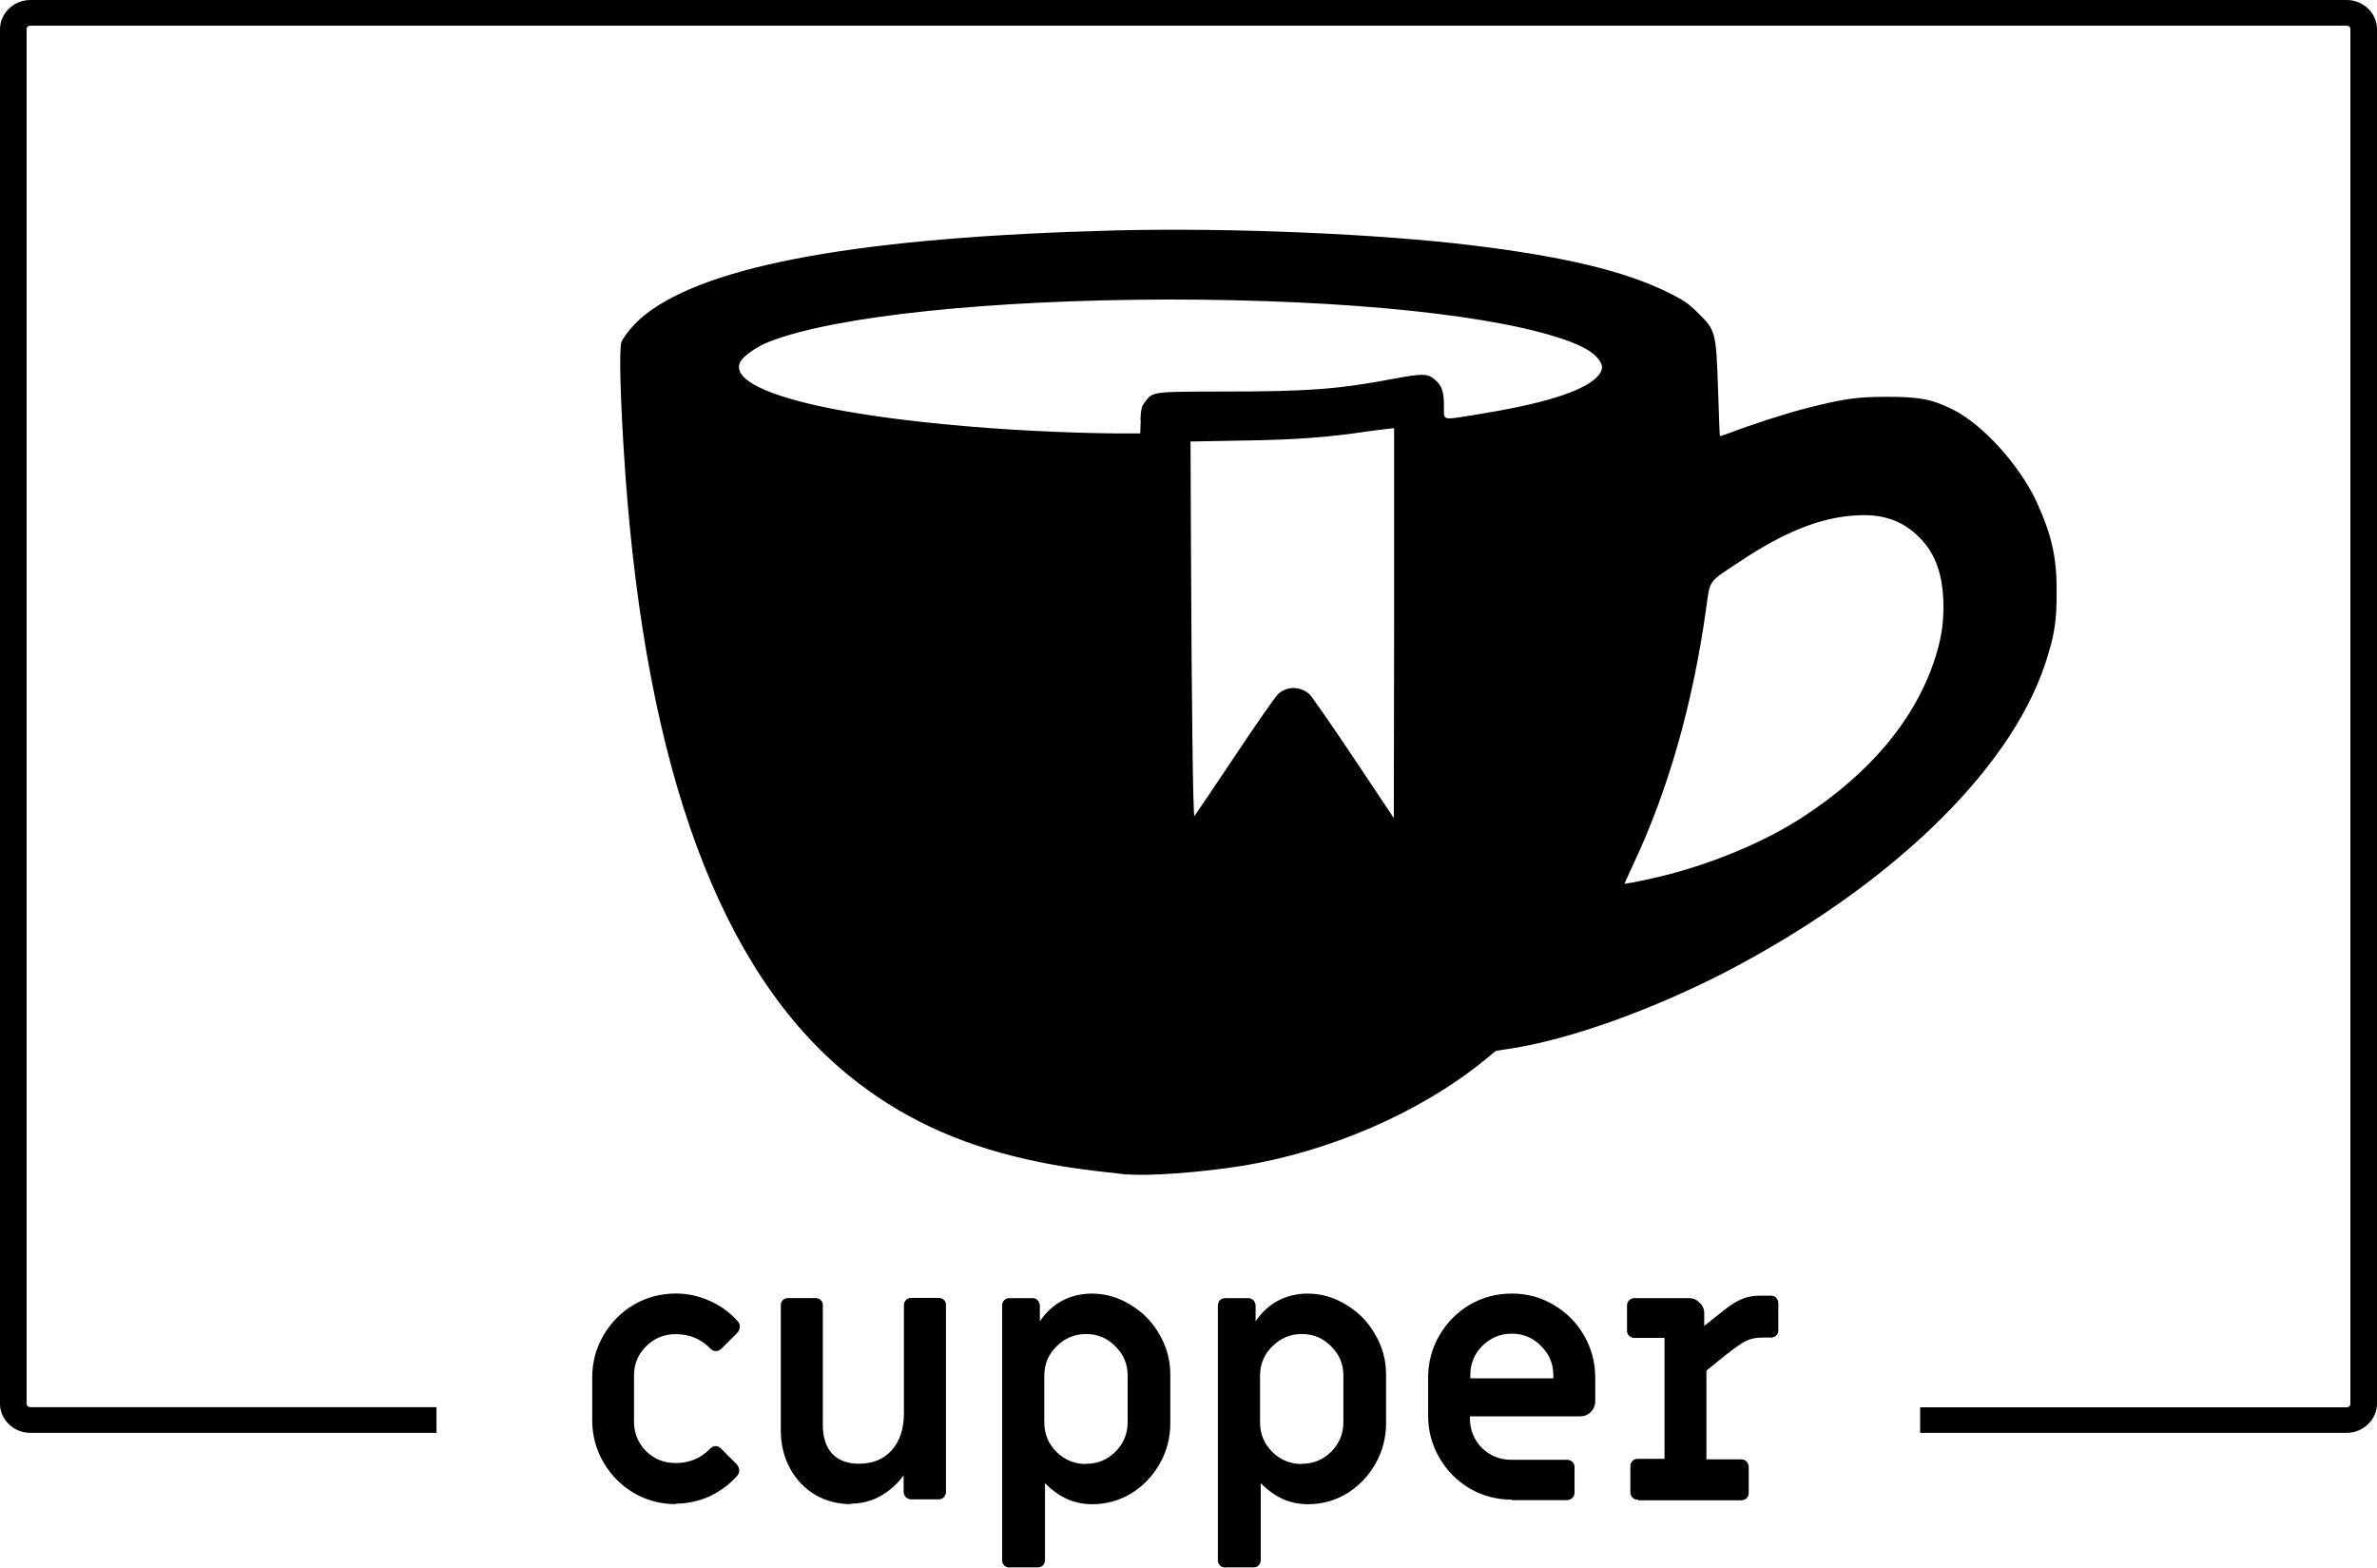
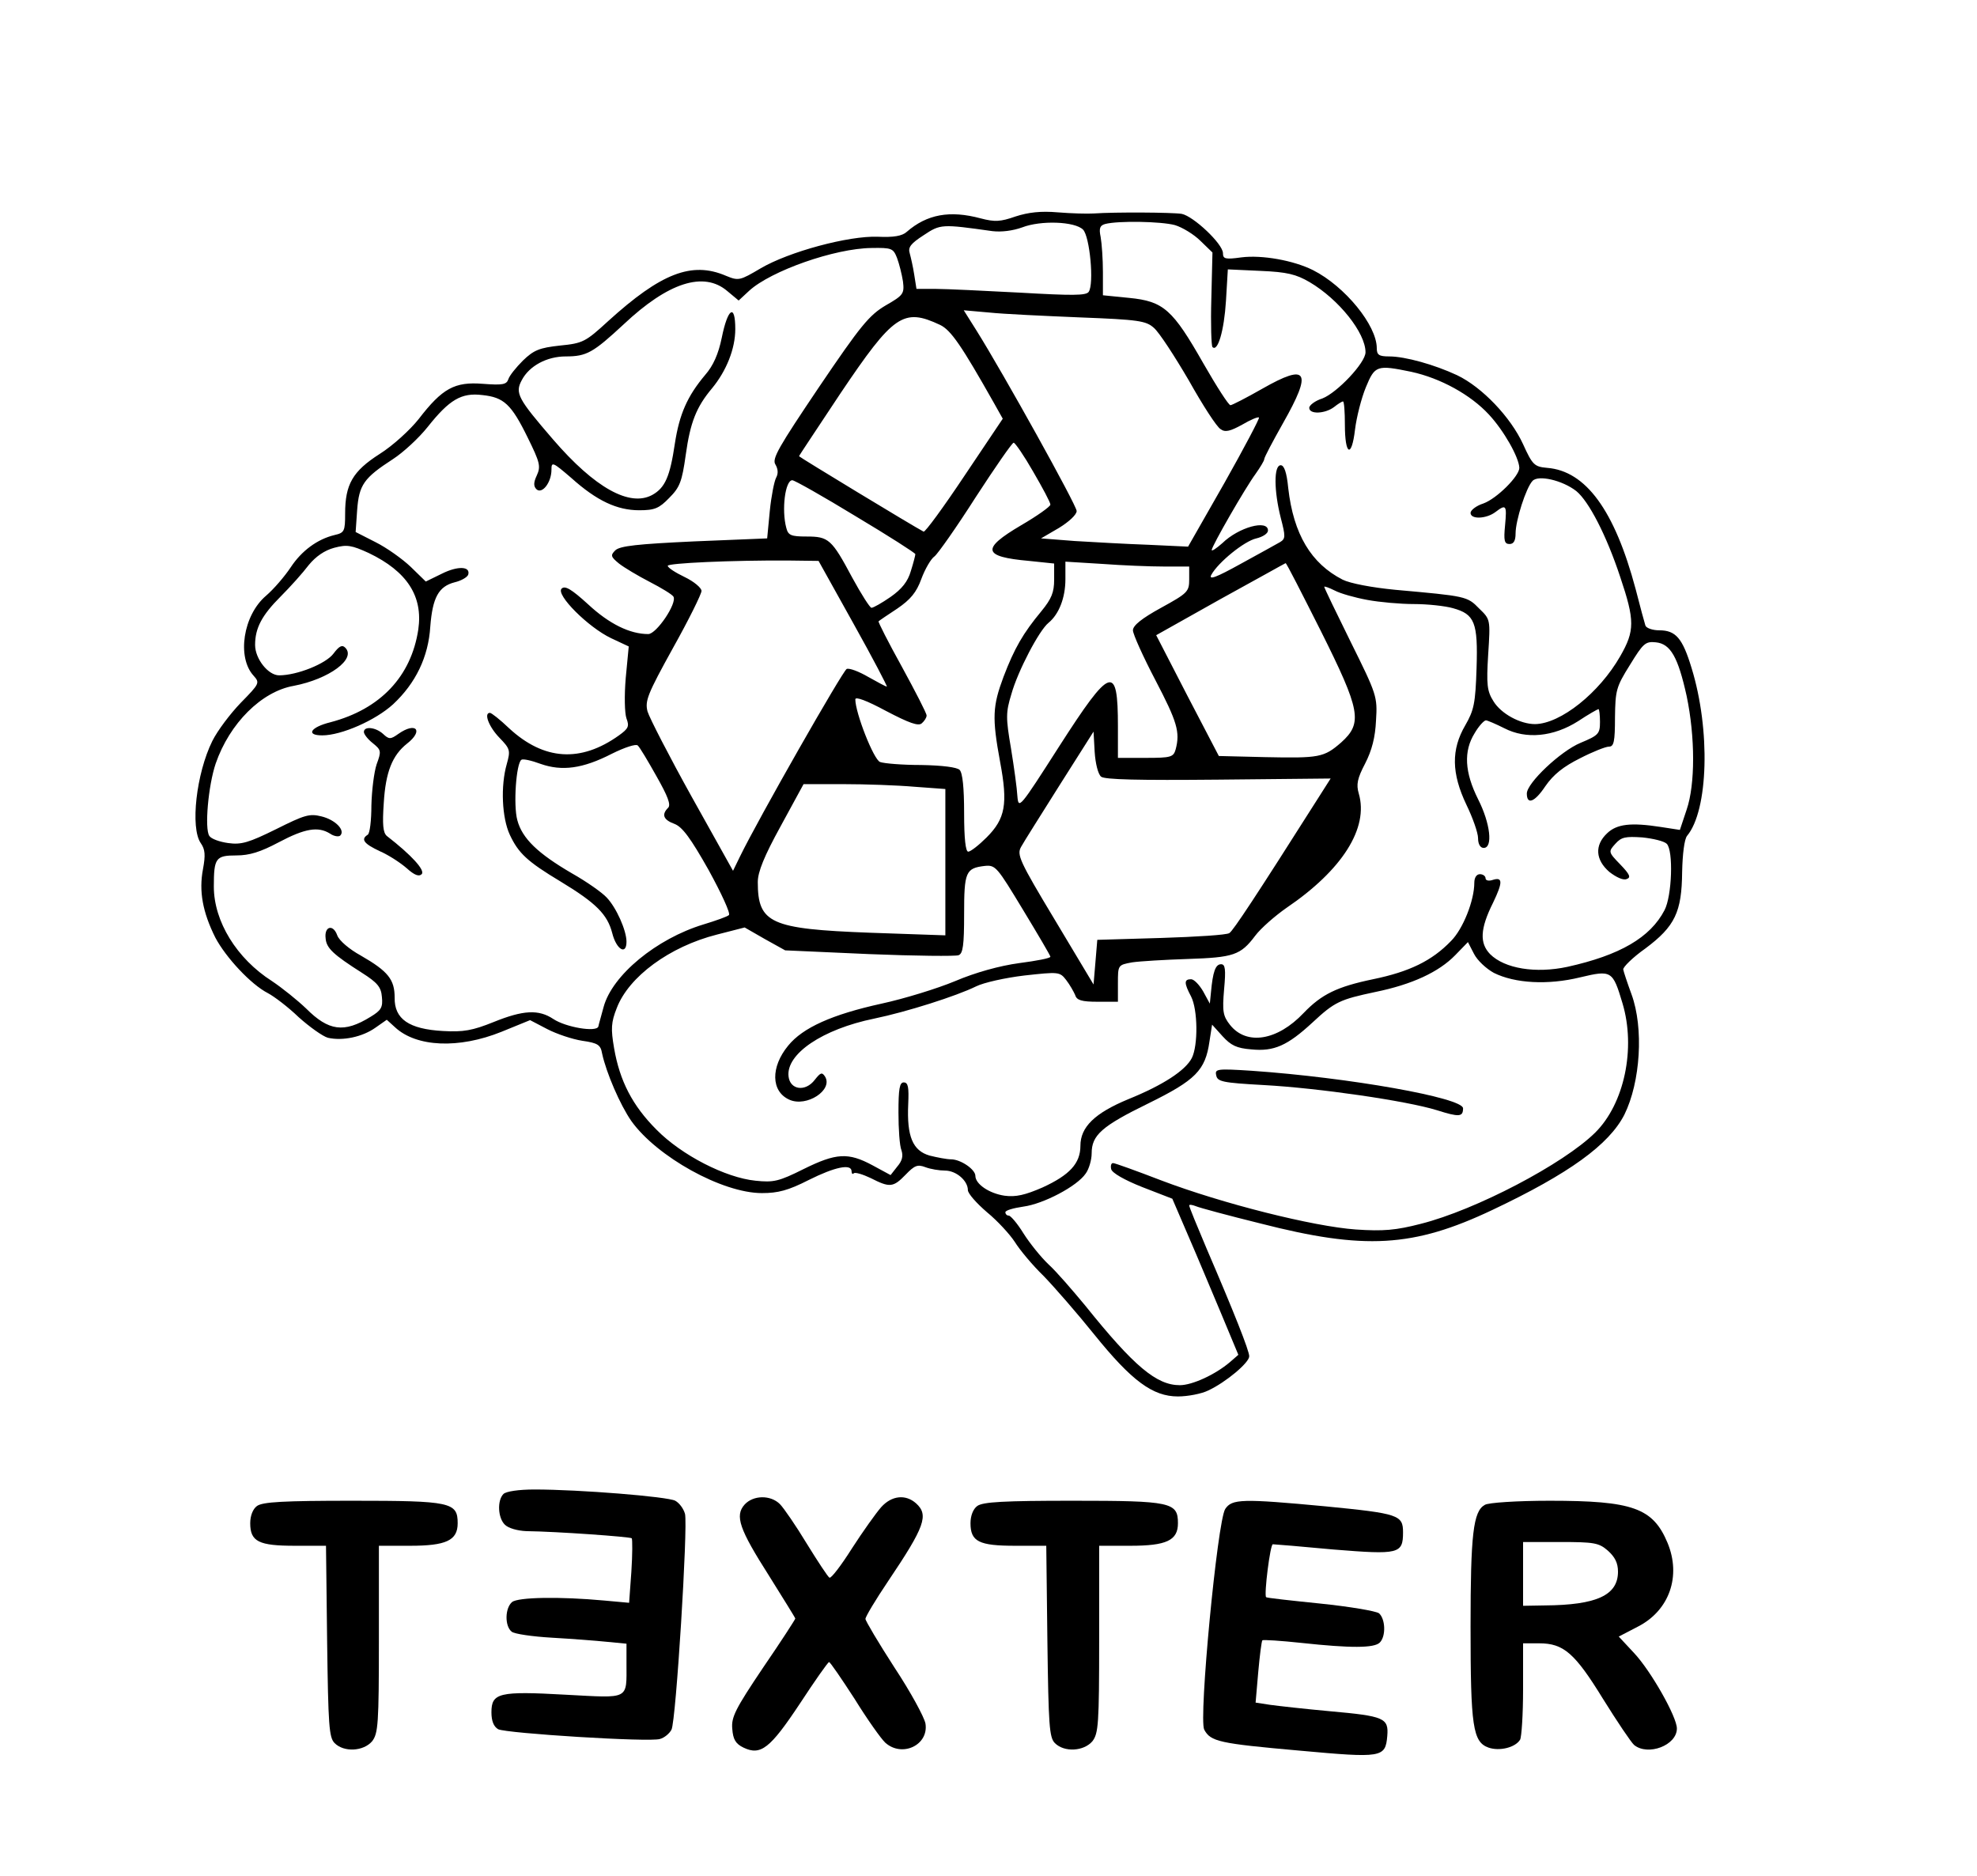
- <svg xmlns="http://www.w3.org/2000/svg" viewBox="0 0 152.7 100.69">
-   <path d="M1.96 0C.88 0 0 .85 0 1.88v88.3c0 1 .88 1.86 1.94 1.86h26.1v-1.65H1.96c-.15 0-.25-.1-.25-.23V1.87c0-.14.1-.22.24-.22h148.8c.15 0 .24.08.24.23v88.3c0 .13-.1.22-.24.22h-27.4v1.64h27.4c1.07 0 1.95-.86 1.95-1.88V1.87c0-1.02-.88-1.87-1.94-1.87H1.96z" white-space="normal" style="text-decoration-color:#000000;isolation:auto;mix-blend-mode:normal;text-indent:0;block-progression:tb;text-decoration-line:none;text-transform:none;text-decoration-style:solid" color="#000" solid-color="#000000" />
-   <path d="M72.43 75.45c-3.22-.35-4.48-.54-6.43-.97-4.5-1-8.23-2.75-11.48-5.4-8.24-6.7-13-19.6-14.36-38.8-.32-4.66-.4-7.98-.23-8.34.25-.5.93-1.27 1.48-1.7 4.06-3.24 14-5.02 30.3-5.44 7.44-.18 16.9.22 23.04.98 5.87.73 9.62 1.64 12.4 3 1.04.52 1.3.7 1.95 1.34 1.12 1.1 1.14 1.2 1.27 4.88.05 1.65.1 3 .12 3.02 0 0 .25-.07.54-.18 1.34-.52 3.74-1.3 5.06-1.63 2.38-.6 3.17-.72 5.18-.72 2.04 0 2.84.15 4.15.8 1.93.95 4.3 3.56 5.42 5.96.97 2.14 1.3 3.56 1.28 5.85 0 1.9-.16 2.8-.75 4.58-2.3 6.9-10.07 14.34-20.6 19.8-4.68 2.4-9.83 4.25-13.62 4.86l-1.05.16-.82.67c-4.08 3.3-9.88 5.82-15.56 6.73-2.63.42-6 .66-7.3.53zm34.03-19.1c3.4-.8 6.9-2.25 9.45-3.93 4.18-2.75 7-6.07 8.3-9.84.46-1.34.64-2.35.64-3.64-.02-2-.5-3.4-1.58-4.45-1.07-1.06-2.34-1.5-4.08-1.38-2.25.13-4.6 1.07-7.45 2.98-2.05 1.36-1.87 1.1-2.14 3.02-.86 6.16-2.45 11.7-4.7 16.46l-.55 1.2.46-.07c.26-.04 1-.2 1.64-.35zm-27.14-7.77c1.38-2.07 2.65-3.9 2.82-4.03.58-.5 1.44-.46 2 .06.16.17 1.45 2.02 2.85 4.12l2.55 3.82.02-12.5V27.5c-.02 0-.74.08-1.62.2-2.67.4-4.73.55-8.16.6l-3.3.06.03 7.1c.04 9.5.13 17.06.22 16.96.04-.04 1.2-1.77 2.6-3.85zm-6.06-21.57c.04-.75.07-.9.3-1.2.5-.66.47-.65 4.97-.66 5.52 0 7.38-.14 11-.82 1.87-.35 2.17-.34 2.63.04.47.4.6.78.6 1.68 0 1-.2.94 1.98.6 4.34-.7 6.84-1.46 7.82-2.4.45-.45.47-.8.06-1.26-.35-.4-.9-.72-1.78-1.05-4.46-1.68-14.23-2.7-25.75-2.7-11.48.02-21.44 1.06-25.65 2.7-.84.33-1.65.9-1.87 1.28-.55 1 1.2 2 4.94 2.84 4.5 1 12.1 1.7 19.08 1.78h1.66l.03-.84zM43.42 96.62q-1.468 0-2.71-.723-1.22-.723-1.943-1.965-.723-1.243-.723-2.71v-2.734q0-1.47.723-2.71t1.942-1.966q1.24-.723 2.71-.723 1.13 0 2.17.47 1.03.45 1.78 1.29.16.16.16.36 0 .25-.21.45l-.97.97q-.16.16-.37.16t-.39-.21q-.88-.88-2.19-.88-1.11 0-1.9.79-.77.76-.77 1.87v2.96q0 1.1.77 1.89.79.77 1.89.77 1.31 0 2.19-.88.18-.21.38-.21t.36.16l.97.97q.2.2.2.45 0 .2-.16.36-.75.83-1.79 1.31-1.04.45-2.17.45zm11.26 0q-1.288 0-2.327-.61-1.016-.61-1.604-1.694-.59-1.084-.59-2.44v-8.02q0-.203.13-.338t.34-.136h1.76q.2 0 .34.136t.13.34v7.68q0 1.197.61 1.852.61.632 1.71.632 1.33 0 2.1-.858.79-.88.79-2.395v-6.92q0-.21.13-.34t.34-.14h1.76q.2 0 .34.13t.13.34v12q0 .2-.14.34t-.34.13h-1.76q-.21 0-.34-.14t-.14-.34v-1.06q-.63.86-1.52 1.35-.86.47-1.9.47zm10.17 4.07q-.203 0-.34-.136t-.134-.338V83.86q0-.203.135-.338t.34-.136h1.47q.21 0 .34.136t.14.34v1.015q.59-.88 1.45-1.333.88-.45 1.88-.45 1.33 0 2.49.72 1.18.702 1.86 1.9.7 1.196.7 2.574v3.14q0 1.378-.67 2.576t-1.83 1.92q-1.15.7-2.53.7-.83 0-1.62-.34-.762-.36-1.4-1.015v4.94q0 .2-.13.34t-.34.13h-1.77zm4.925-6.664q1.107 0 1.875-.768.79-.79.79-1.898v-3.004q0-1.107-.79-1.875-.768-.79-1.875-.79t-1.898.79q-.79.77-.79 1.88v3.01q0 1.11.79 1.9.79.77 1.898.77zm8.935 6.664q-.203 0-.34-.136t-.134-.338V83.86q0-.203.135-.338t.34-.136h1.47q.21 0 .34.136t.14.34v1.015q.59-.88 1.45-1.333.88-.45 1.88-.45 1.33 0 2.49.72 1.18.702 1.86 1.9.7 1.196.7 2.574v3.14q0 1.378-.67 2.576t-1.83 1.92q-1.15.7-2.53.7-.83 0-1.62-.34-.762-.36-1.4-1.015v4.94q0 .2-.13.34t-.34.13h-1.77zm4.925-6.664q1.107 0 1.875-.768.79-.79.79-1.898v-3.004q0-1.107-.79-1.875-.768-.79-1.875-.79t-1.898.79q-.79.77-.79 1.88v3.01q0 1.11.79 1.9.79.77 1.898.77zM97.12 96.33q-1.468 0-2.71-.723-1.22-.723-1.943-1.965-.723-1.243-.723-2.71v-2.44q0-1.47.722-2.71t1.943-1.967q1.24-.723 2.71-.723t2.68.723q1.24.723 1.96 1.966.72 1.25.72 2.71v1.52q0 .41-.3.7-.27.27-.68.27h-7.07v.12q0 1.11.76 1.9.79.77 1.9.77h3.59q.2 0 .34.14t.13.34v1.63q0 .21-.14.34t-.338.14H97.1zm2.666-7.794v-.203q0-1.107-.79-1.875-.77-.79-1.876-.79t-1.898.79q-.768.768-.768 1.875v.203h5.33zm5.424 7.794q-.203 0-.34-.136t-.134-.338v-1.672q0-.203.135-.34t.34-.134h1.72v-7.77h-1.94q-.2 0-.34-.137t-.13-.34V83.86q0-.203.14-.34t.34-.134h3.5q.41 0 .68.294.3.27.3.677v.813l1.22-.97q.68-.543 1.18-.746.5-.226 1.18-.226h.7q.21 0 .34.135t.14.34v1.738q0 .21-.13.34t-.34.14h-.58q-.59 0-1.02.21-.43.21-1.31.91l-1.24 1v5.7h2.238q.21 0 .34.14t.14.34v1.67q0 .21-.132.34t-.34.14h-6.59z" />
+ <svg xmlns="http://www.w3.org/2000/svg" version="1.0" width="527pt" height="500pt" viewBox="0 0 527 500" preserveAspectRatio="xMidYMid meet">
+   <g transform="translate(0,500) scale(0.1,-0.1)" fill="#000000" stroke="none">
+     <path d="M2707 4423 c-40 -14 -55 -15 -93 -5 -82 22 -143 11 -197 -36 -12 -11 -35 -15 -77 -13 -78 3 -237 -40 -312 -84 -56 -33 -59 -34 -93 -20 -91 39 -173 7 -314 -121 -60 -55 -67 -59 -128 -65 -55 -6 -70 -12 -99 -40 -18 -18 -36 -40 -39 -50 -5 -14 -15 -16 -68 -12 -75 6 -108 -12 -171 -94 -23 -29 -69 -71 -104 -93 -72 -46 -92 -81 -92 -159 0 -47 -2 -51 -28 -57 -46 -11 -88 -42 -117 -86 -16 -24 -45 -58 -66 -76 -61 -52 -78 -164 -33 -213 17 -19 16 -21 -34 -72 -28 -29 -62 -74 -76 -102 -43 -87 -59 -231 -31 -272 12 -17 13 -32 6 -70 -11 -58 -1 -114 33 -182 28 -53 95 -125 140 -148 17 -9 54 -37 82 -64 29 -26 64 -51 78 -55 39 -9 92 2 127 27 l30 21 22 -20 c57 -53 170 -58 284 -12 l76 31 46 -24 c25 -13 67 -27 93 -31 42 -6 49 -11 53 -34 11 -51 48 -137 78 -180 68 -95 242 -192 348 -192 43 0 70 7 125 35 70 35 114 44 114 23 0 -6 3 -9 6 -5 4 3 24 -3 45 -13 51 -26 60 -25 93 9 24 25 32 28 53 20 13 -5 37 -9 52 -9 30 0 61 -27 61 -52 0 -9 23 -35 51 -59 28 -23 61 -59 74 -79 13 -21 47 -62 77 -91 29 -30 90 -100 135 -156 100 -124 156 -165 223 -165 26 0 63 7 81 16 47 22 109 74 109 91 0 15 -40 116 -114 288 -25 59 -46 110 -46 114 0 3 8 2 18 -2 9 -4 87 -25 172 -46 277 -71 407 -64 618 36 205 97 311 174 352 254 43 87 52 231 19 321 -11 30 -21 60 -22 66 -1 6 25 32 59 56 79 59 97 97 98 204 1 48 6 87 13 96 57 68 63 283 12 448 -24 79 -42 100 -86 100 -18 0 -35 6 -37 13 -2 6 -14 50 -26 97 -56 210 -133 315 -236 323 -34 3 -39 8 -64 63 -33 72 -109 152 -176 184 -60 28 -138 50 -181 50 -27 0 -33 4 -33 22 0 61 -85 165 -170 208 -52 26 -136 41 -191 34 -43 -6 -49 -4 -49 11 0 25 -79 99 -110 105 -25 4 -177 5 -235 1 -16 -1 -59 0 -95 3 -46 4 -79 0 -113 -11z m180 -35 c18 -18 30 -145 15 -166 -7 -10 -44 -10 -183 -2 -96 5 -197 10 -225 10 l-51 0 -6 38 c-3 20 -9 46 -12 57 -5 16 3 26 37 48 45 30 48 30 183 11 25 -3 55 1 80 10 49 19 140 16 162 -6z m245 12 c20 -6 51 -25 68 -42 l32 -31 -3 -123 c-2 -68 0 -126 3 -129 14 -14 31 43 36 123 l5 84 87 -4 c71 -3 95 -9 131 -30 78 -46 149 -135 149 -187 0 -28 -76 -108 -115 -123 -19 -6 -35 -18 -35 -25 0 -18 42 -16 66 2 10 8 21 15 24 15 3 0 5 -28 5 -62 0 -82 18 -90 27 -13 4 33 17 84 29 113 24 58 29 60 121 41 78 -17 158 -61 207 -114 40 -43 80 -114 81 -142 0 -22 -60 -82 -96 -95 -19 -6 -34 -18 -34 -25 0 -18 42 -16 66 2 29 22 31 19 26 -35 -4 -41 -2 -50 12 -50 11 0 16 9 16 28 0 35 28 122 45 140 15 17 80 2 117 -27 33 -27 80 -117 117 -229 39 -116 39 -143 0 -211 -56 -98 -159 -180 -227 -181 -40 0 -91 28 -111 61 -17 27 -19 44 -14 125 6 93 6 93 -24 122 -32 33 -35 33 -224 50 -62 6 -120 17 -140 27 -84 43 -131 121 -145 244 -4 42 -11 61 -20 61 -19 0 -18 -69 0 -140 13 -50 13 -56 -2 -65 -9 -5 -57 -32 -105 -58 -65 -36 -86 -44 -78 -29 18 33 88 90 120 97 17 4 31 13 31 21 0 30 -78 9 -122 -34 -16 -14 -28 -22 -28 -18 0 10 89 165 117 203 12 17 23 35 23 39 0 5 23 48 50 96 79 139 66 161 -55 92 -42 -24 -81 -44 -85 -44 -5 0 -37 50 -72 111 -82 144 -106 166 -198 175 l-70 7 0 62 c0 34 -3 76 -6 93 -5 24 -2 31 12 35 35 9 149 7 186 -3z m-741 -87 c6 -16 13 -44 16 -63 4 -33 1 -37 -46 -64 -44 -26 -67 -54 -178 -218 -107 -159 -126 -191 -116 -206 7 -12 8 -24 2 -35 -5 -9 -13 -49 -17 -89 l-7 -73 -195 -8 c-150 -7 -198 -12 -210 -24 -13 -13 -12 -17 10 -35 14 -11 51 -33 82 -49 31 -16 59 -33 63 -39 11 -17 -45 -100 -67 -100 -49 0 -104 27 -160 79 -45 41 -62 51 -71 42 -16 -16 71 -103 132 -132 l47 -22 -8 -84 c-4 -47 -3 -94 2 -108 8 -21 5 -27 -20 -45 -102 -73 -200 -67 -293 19 -24 23 -47 41 -51 41 -17 0 -3 -37 25 -66 29 -30 30 -34 20 -70 -17 -59 -13 -144 8 -189 23 -49 46 -71 136 -125 94 -57 124 -87 137 -137 11 -44 38 -60 38 -23 0 30 -27 91 -53 118 -12 13 -53 42 -92 64 -91 53 -133 93 -146 142 -11 40 -3 152 11 161 4 3 27 -2 51 -11 57 -20 112 -13 190 27 34 17 65 27 69 22 5 -4 27 -41 50 -82 30 -53 39 -76 31 -84 -18 -18 -13 -32 17 -43 21 -8 43 -38 91 -123 34 -62 59 -116 54 -120 -4 -4 -35 -15 -68 -25 -125 -38 -243 -135 -266 -220 -6 -23 -13 -46 -14 -52 -5 -16 -87 -2 -120 20 -39 26 -80 24 -159 -8 -57 -23 -81 -27 -135 -24 -91 5 -130 32 -129 89 0 48 -17 70 -90 112 -31 17 -58 40 -63 54 -11 31 -35 24 -31 -8 2 -26 20 -43 97 -92 41 -26 51 -38 53 -64 3 -28 -2 -36 -30 -53 -71 -44 -112 -38 -172 22 -23 22 -64 55 -91 73 -94 60 -155 159 -155 252 0 76 5 83 60 83 35 0 64 9 113 35 70 37 105 43 137 23 10 -7 23 -9 27 -5 14 14 -13 42 -50 51 -32 8 -45 4 -121 -34 -73 -36 -93 -42 -128 -37 -22 3 -45 11 -50 19 -13 19 -3 134 17 193 37 107 122 192 208 207 94 18 168 72 137 102 -8 8 -16 4 -31 -16 -20 -27 -97 -58 -145 -58 -29 0 -64 44 -64 81 0 45 18 79 68 129 26 26 60 64 75 84 19 23 42 39 68 46 34 9 46 7 92 -14 102 -49 145 -115 132 -204 -19 -125 -101 -212 -234 -247 -53 -13 -67 -35 -22 -35 51 0 142 40 189 83 60 56 94 126 99 207 6 77 22 107 65 118 17 4 33 13 36 20 7 23 -28 24 -70 3 l-43 -21 -40 39 c-22 21 -64 51 -94 66 l-53 27 4 58 c5 68 18 86 95 136 28 18 70 57 93 86 58 73 90 92 146 85 57 -6 77 -24 121 -114 32 -65 35 -76 24 -100 -9 -19 -9 -29 -1 -37 15 -14 40 18 40 52 0 22 3 21 53 -22 68 -61 122 -86 181 -86 41 0 53 5 80 33 28 28 34 43 44 115 12 86 28 127 70 177 38 46 62 105 62 158 0 69 -20 56 -36 -23 -9 -44 -23 -75 -44 -99 -48 -57 -69 -105 -81 -183 -13 -88 -26 -118 -60 -137 -60 -33 -153 18 -265 148 -93 108 -102 123 -83 158 20 38 67 63 117 63 56 0 73 10 155 86 118 111 213 142 276 88 l30 -25 28 26 c58 53 228 113 326 114 54 1 58 -1 68 -26z m488 -159 c156 -6 176 -9 197 -28 14 -12 55 -75 93 -140 37 -66 75 -125 85 -130 12 -9 26 -5 57 12 22 13 43 22 45 19 2 -2 -39 -80 -92 -174 l-97 -170 -106 5 c-58 2 -146 7 -196 10 l-90 7 48 28 c26 16 47 35 47 45 0 15 -195 366 -267 481 l-34 54 68 -6 c37 -4 146 -9 242 -13z m-373 -20 c29 -14 57 -55 144 -209 l23 -41 -102 -152 c-56 -84 -105 -151 -109 -149 -27 14 -332 199 -332 201 0 2 50 76 110 167 142 211 168 229 266 183z m248 -391 c25 -43 46 -82 46 -88 0 -5 -35 -30 -78 -55 -107 -63 -103 -84 21 -95 l67 -7 0 -43 c0 -34 -7 -51 -34 -84 -49 -59 -72 -99 -101 -175 -29 -78 -31 -108 -9 -227 21 -112 14 -151 -36 -201 -21 -21 -43 -38 -49 -38 -7 0 -11 34 -11 103 0 67 -4 107 -12 115 -7 7 -46 12 -102 13 -50 0 -99 4 -110 8 -17 6 -66 131 -66 167 0 8 30 -3 82 -31 61 -32 86 -41 95 -33 7 6 13 15 13 21 0 6 -30 64 -66 130 -36 65 -64 120 -62 121 2 2 24 17 50 34 35 24 51 43 64 79 10 27 26 54 35 60 9 7 59 78 110 158 52 80 97 145 101 145 4 0 28 -35 52 -77z m-473 -119 c87 -52 159 -98 159 -101 0 -3 -5 -23 -12 -45 -8 -28 -24 -48 -54 -69 -23 -16 -46 -29 -51 -29 -4 0 -27 36 -51 80 -55 103 -63 110 -122 110 -41 0 -49 3 -54 23 -13 48 -3 127 16 127 6 0 82 -43 169 -96z m-6 -286 c52 -93 91 -168 89 -168 -3 0 -25 12 -50 26 -24 14 -50 24 -57 21 -10 -4 -236 -400 -285 -501 l-18 -37 -110 197 c-60 108 -113 211 -118 228 -7 28 0 46 68 169 42 75 76 144 76 152 0 8 -20 25 -45 37 -25 12 -45 25 -45 30 0 7 170 15 323 14 l79 -1 93 -167z m828 152 l67 0 0 -34 c0 -33 -4 -37 -75 -76 -51 -28 -75 -47 -75 -60 0 -10 27 -70 60 -133 58 -111 66 -138 54 -184 -6 -21 -12 -23 -80 -23 l-74 0 0 84 c0 168 -19 161 -157 -54 -105 -164 -108 -168 -111 -132 -1 20 -9 78 -17 127 -14 82 -14 96 1 145 17 61 74 170 99 190 28 23 45 67 45 116 l0 47 98 -6 c53 -4 127 -7 165 -7z m417 -170 c107 -214 113 -247 55 -299 -46 -40 -58 -42 -203 -39 l-123 3 -84 161 -83 161 171 96 c95 52 173 96 174 96 2 1 43 -80 93 -179z m125 81 c32 -6 88 -11 124 -11 36 0 83 -5 104 -11 58 -16 67 -38 63 -160 -3 -94 -7 -112 -30 -152 -38 -65 -37 -128 3 -212 17 -35 31 -75 31 -89 0 -16 6 -26 15 -26 25 0 18 65 -15 130 -36 72 -39 128 -9 176 11 19 25 34 30 34 4 0 27 -10 49 -21 58 -30 131 -23 197 19 27 18 52 32 54 32 2 0 4 -15 4 -34 0 -32 -4 -36 -52 -56 -53 -22 -143 -107 -143 -135 0 -31 21 -23 49 19 22 32 49 53 93 75 33 17 68 31 77 31 13 0 16 13 16 78 1 72 3 81 40 140 35 57 41 63 69 60 39 -4 59 -39 82 -143 23 -110 23 -236 0 -303 l-18 -54 -52 8 c-78 12 -116 8 -142 -17 -34 -32 -31 -71 6 -103 18 -14 37 -23 46 -19 12 4 9 12 -17 39 -32 33 -32 34 -13 55 16 18 27 20 72 17 29 -3 58 -10 65 -17 18 -18 14 -139 -6 -177 -38 -73 -119 -120 -259 -151 -84 -18 -167 -5 -206 34 -28 29 -27 67 8 137 26 54 26 69 0 61 -11 -4 -20 -2 -20 4 0 6 -7 11 -15 11 -9 0 -15 -9 -15 -23 0 -47 -30 -123 -62 -155 -51 -53 -111 -82 -208 -102 -96 -20 -137 -40 -185 -90 -70 -74 -152 -87 -196 -32 -19 24 -21 36 -16 95 5 54 3 67 -8 67 -15 0 -22 -20 -27 -75 l-3 -30 -18 33 c-10 17 -24 32 -32 32 -19 0 -19 -10 0 -46 18 -35 19 -130 2 -164 -17 -33 -76 -72 -170 -110 -89 -37 -127 -74 -127 -124 0 -47 -29 -78 -101 -111 -46 -20 -71 -26 -101 -22 -41 6 -78 31 -78 53 0 17 -39 44 -65 44 -11 0 -37 5 -57 10 -45 13 -61 51 -57 137 2 45 0 58 -12 58 -11 0 -14 -17 -14 -80 0 -44 3 -89 8 -101 5 -15 2 -28 -11 -43 l-18 -23 -48 26 c-65 35 -97 33 -184 -10 -66 -33 -80 -36 -128 -31 -80 8 -197 68 -264 136 -64 64 -98 130 -113 217 -9 52 -8 69 7 107 32 84 141 164 267 196 l74 19 54 -31 54 -30 224 -10 c123 -5 230 -6 238 -3 12 4 15 27 15 109 0 113 4 123 55 129 29 3 33 -3 102 -117 40 -66 73 -122 73 -125 0 -4 -37 -11 -83 -17 -52 -7 -117 -25 -171 -48 -48 -20 -136 -47 -196 -60 -132 -29 -210 -64 -249 -112 -47 -57 -46 -122 3 -144 46 -21 118 26 95 62 -8 12 -12 10 -27 -9 -25 -33 -66 -27 -70 9 -7 60 91 126 228 154 87 18 219 60 272 86 20 10 78 23 129 29 91 10 94 10 111 -12 10 -13 20 -31 24 -40 4 -14 17 -18 60 -18 l54 0 0 49 c0 49 0 49 38 56 20 3 87 7 148 9 122 4 141 10 180 62 15 20 53 53 83 74 149 101 220 213 193 305 -7 24 -4 40 17 80 18 35 27 70 29 115 4 63 2 69 -67 208 -39 79 -71 145 -71 148 0 2 12 -2 28 -10 15 -8 54 -19 87 -25z m-710 -471 c9 -8 100 -10 313 -8 l299 3 -35 -55 c-163 -257 -225 -351 -235 -357 -7 -5 -88 -10 -182 -13 l-170 -5 -5 -60 -5 -59 -103 172 c-95 158 -102 174 -90 195 7 13 54 87 103 165 l90 142 3 -54 c2 -31 9 -59 17 -66z m-497 -27 l82 -6 0 -195 0 -195 -202 7 c-264 10 -298 25 -298 135 0 27 17 69 61 149 l61 112 106 0 c59 0 144 -3 190 -7z m1544 -496 c56 -28 144 -33 230 -12 84 20 87 18 113 -69 36 -120 5 -268 -73 -345 -84 -83 -318 -206 -465 -243 -66 -17 -99 -20 -173 -15 -113 8 -356 69 -519 131 -65 25 -123 46 -128 46 -5 0 -7 -7 -5 -16 2 -10 35 -29 83 -48 l80 -31 43 -100 c24 -55 63 -149 88 -208 l45 -108 -23 -20 c-39 -33 -100 -61 -133 -61 -62 0 -122 50 -252 212 -34 41 -77 91 -98 110 -20 19 -50 56 -67 83 -16 26 -34 47 -39 47 -5 0 -9 4 -9 9 0 5 21 11 48 15 53 7 143 54 166 88 9 12 16 37 16 54 0 48 26 72 151 133 126 62 152 88 163 165 l7 45 28 -31 c22 -24 37 -32 77 -35 60 -6 96 10 163 72 59 55 73 61 167 81 98 20 169 53 213 98 l34 35 16 -31 c9 -18 33 -40 53 -51z" />
+     <path d="M970 3049 c0 -6 11 -20 24 -30 22 -18 23 -21 10 -56 -7 -21 -13 -70 -14 -110 0 -39 -4 -75 -10 -78 -19 -12 -10 -24 33 -44 23 -10 55 -31 71 -45 21 -19 33 -23 40 -16 10 10 -26 50 -93 102 -10 9 -12 30 -8 88 5 83 23 127 62 158 45 35 24 59 -23 26 -21 -15 -25 -15 -41 0 -20 18 -51 21 -51 5z" />
+     <path d="M3242 2134 c3 -17 17 -20 126 -26 147 -8 381 -42 462 -67 60 -19 70 -18 70 5 0 28 -304 82 -563 100 -93 6 -99 5 -95 -12z" />
+     <path d="M1342 1018 c-17 -17 -15 -64 4 -82 9 -9 33 -16 57 -17 82 -1 276 -15 281 -19 2 -3 2 -43 -1 -89 l-6 -83 -66 6 c-119 11 -230 9 -246 -4 -19 -16 -20 -64 -1 -79 7 -6 55 -13 107 -16 52 -3 118 -8 147 -11 l52 -5 0 -52 c0 -99 10 -93 -162 -84 -178 10 -198 5 -198 -47 0 -23 6 -38 18 -45 22 -11 404 -35 431 -26 12 3 26 15 31 25 12 23 44 541 36 575 -4 14 -15 29 -26 35 -20 11 -256 30 -375 30 -42 0 -76 -5 -83 -12z" />
+     <path d="M1985 990 c-27 -30 -14 -66 65 -190 38 -61 70 -112 70 -114 0 -2 -38 -61 -86 -131 -74 -110 -85 -132 -82 -163 2 -28 9 -40 30 -50 46 -22 71 -2 150 117 40 61 75 111 78 111 3 0 33 -44 68 -98 34 -55 71 -107 82 -117 45 -40 116 -6 107 51 -3 17 -40 85 -83 150 -42 65 -77 124 -77 129 0 6 27 51 60 100 99 147 109 177 75 208 -28 25 -65 21 -93 -10 -14 -16 -49 -65 -78 -110 -29 -46 -56 -81 -60 -78 -4 2 -31 43 -60 90 -29 48 -62 96 -72 106 -25 25 -71 24 -94 -1z" />
+     <path d="M685 986 c-11 -8 -18 -26 -18 -46 0 -49 23 -60 119 -60 l83 0 3 -255 c3 -224 5 -256 20 -271 25 -25 77 -22 100 5 16 21 18 45 18 272 l0 249 83 0 c96 0 127 14 127 60 0 56 -18 60 -280 60 -183 0 -240 -3 -255 -14z" />
+     <path d="M2605 986 c-11 -8 -18 -26 -18 -46 0 -49 23 -60 119 -60 l83 0 3 -255 c3 -224 5 -256 20 -271 25 -25 77 -22 100 5 16 21 18 45 18 272 l0 249 83 0 c96 0 127 14 127 60 0 56 -18 60 -280 60 -183 0 -240 -3 -255 -14z" />
+     <path d="M3266 978 c-21 -33 -71 -559 -56 -588 17 -32 40 -37 254 -56 220 -20 229 -19 234 39 4 48 -8 53 -153 66 -66 6 -137 14 -159 17 l-39 6 7 81 c4 45 9 83 11 85 2 2 49 -1 105 -7 130 -14 193 -14 208 1 17 17 15 63 -2 78 -8 6 -79 18 -157 26 -78 8 -143 15 -144 17 -6 6 11 142 18 141 4 0 77 -6 162 -14 174 -14 185 -12 185 46 0 46 -12 50 -206 69 -224 21 -250 20 -268 -7z" />
+     <path d="M3958 989 c-31 -17 -38 -79 -38 -324 0 -267 6 -308 48 -323 29 -10 71 0 84 21 4 7 8 67 8 135 l0 122 43 0 c65 0 95 -26 170 -148 38 -61 75 -116 83 -123 37 -30 114 -1 114 44 0 31 -69 153 -114 201 l-41 44 52 27 c83 43 115 134 78 223 -39 93 -93 112 -314 112 -86 0 -164 -5 -173 -11z m328 -122 c19 -17 27 -33 27 -56 0 -63 -57 -89 -195 -90 l-58 -1 0 85 0 85 99 0 c90 0 103 -2 127 -23z" />
+   </g>
</svg>
